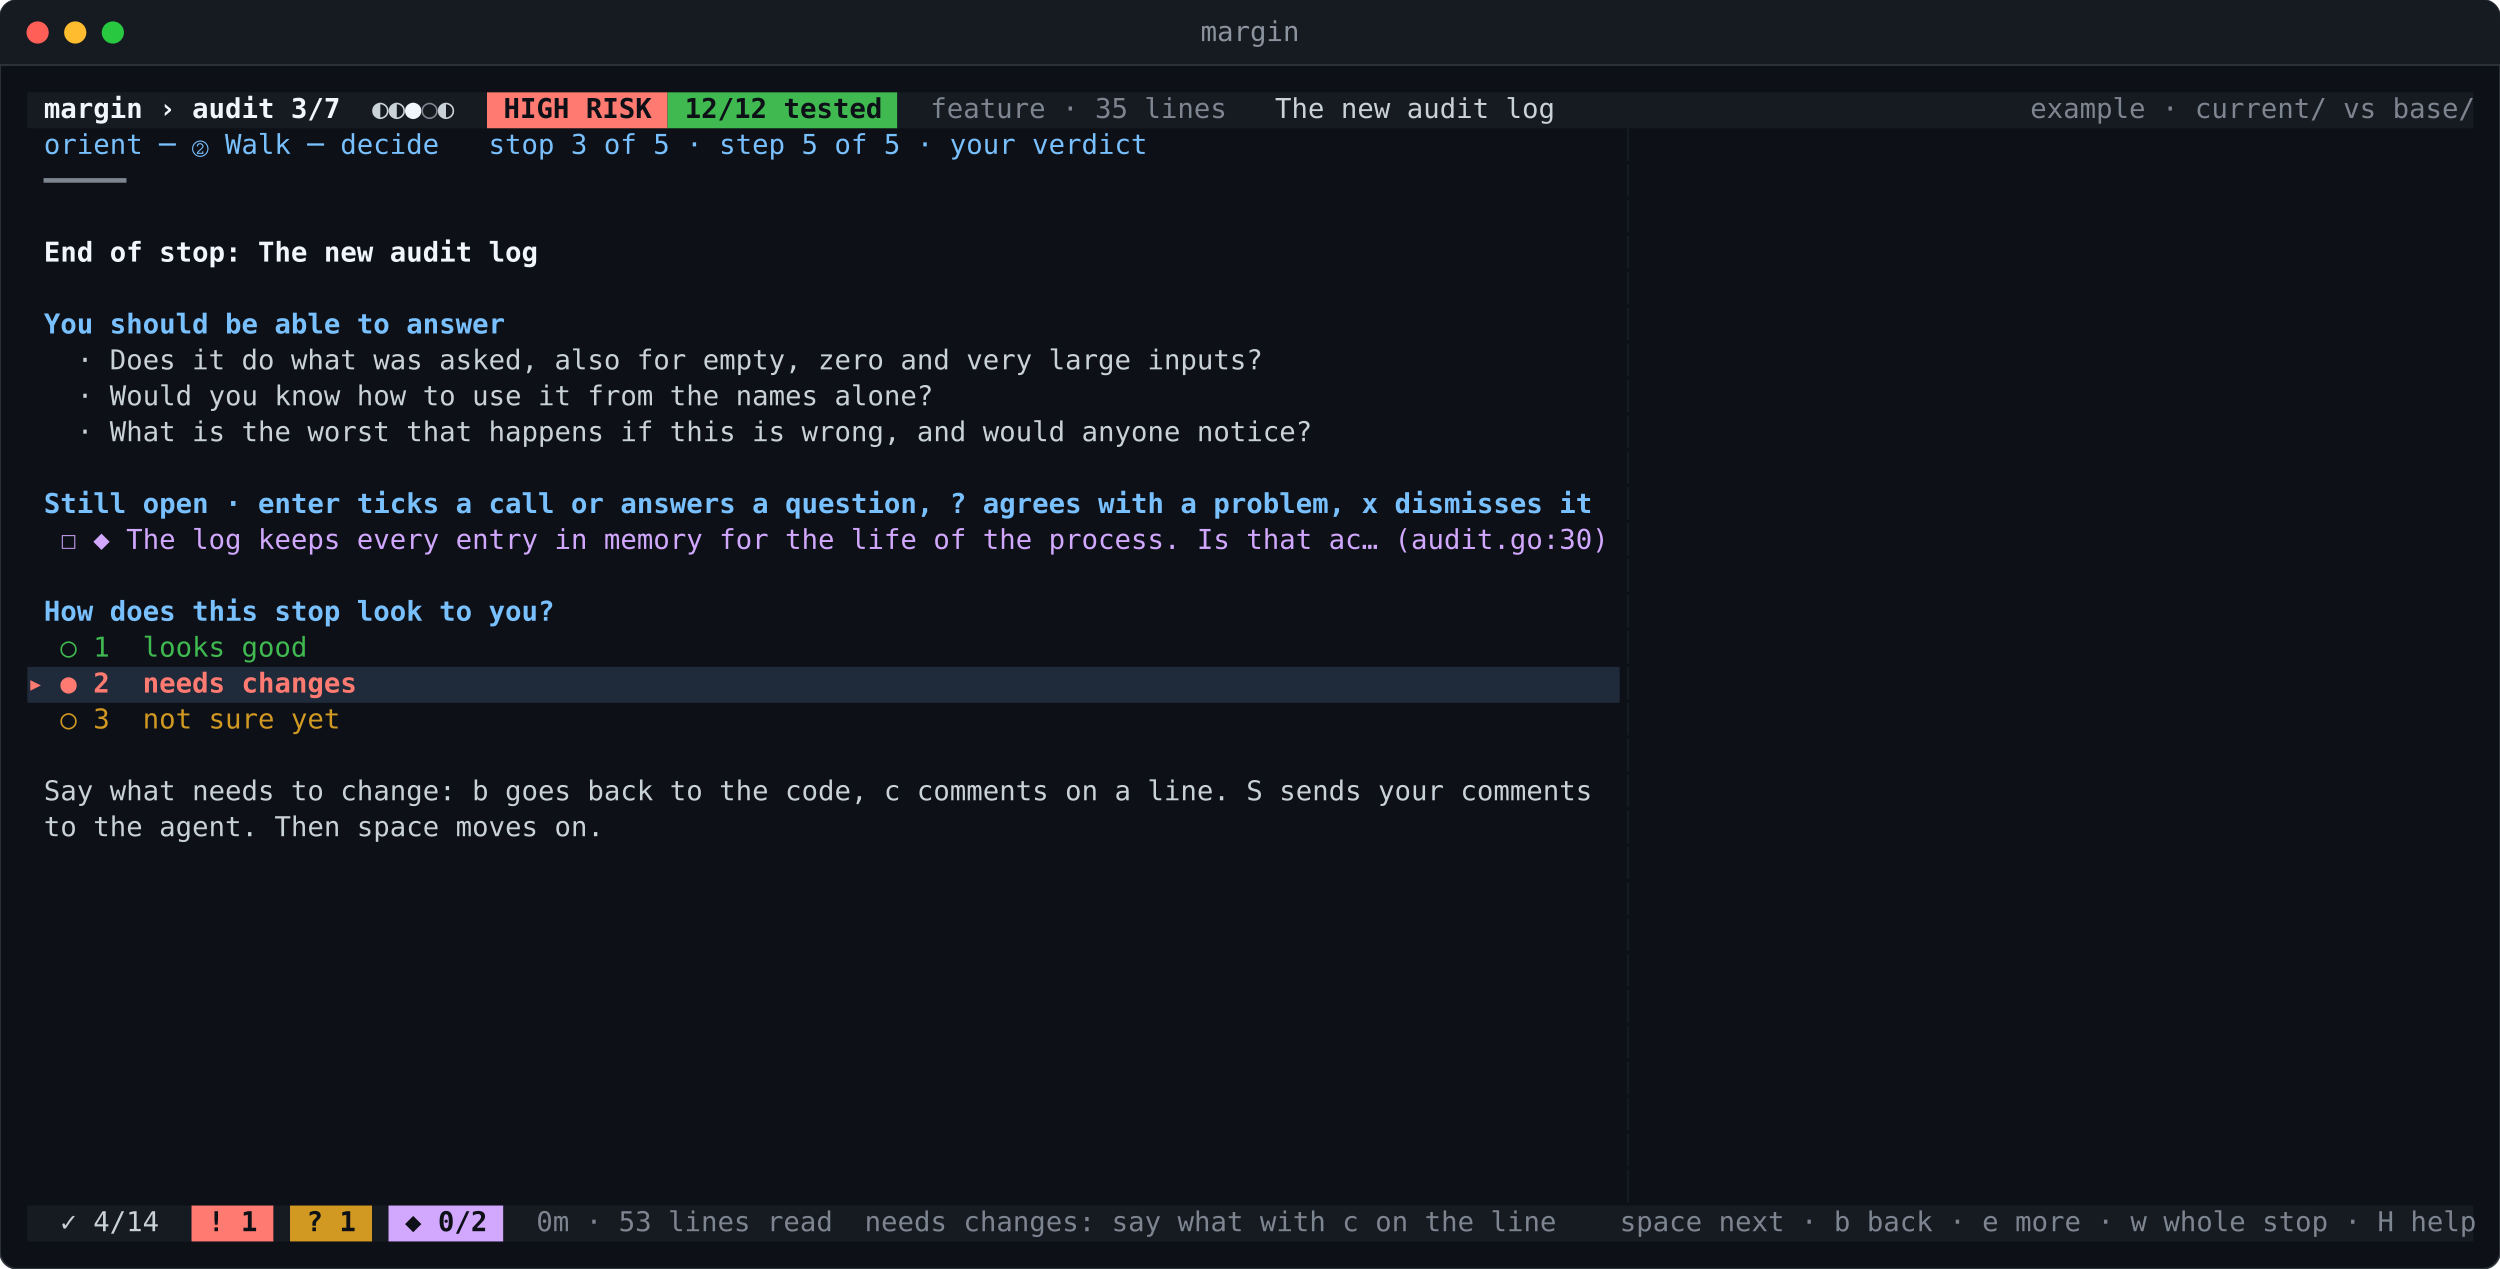
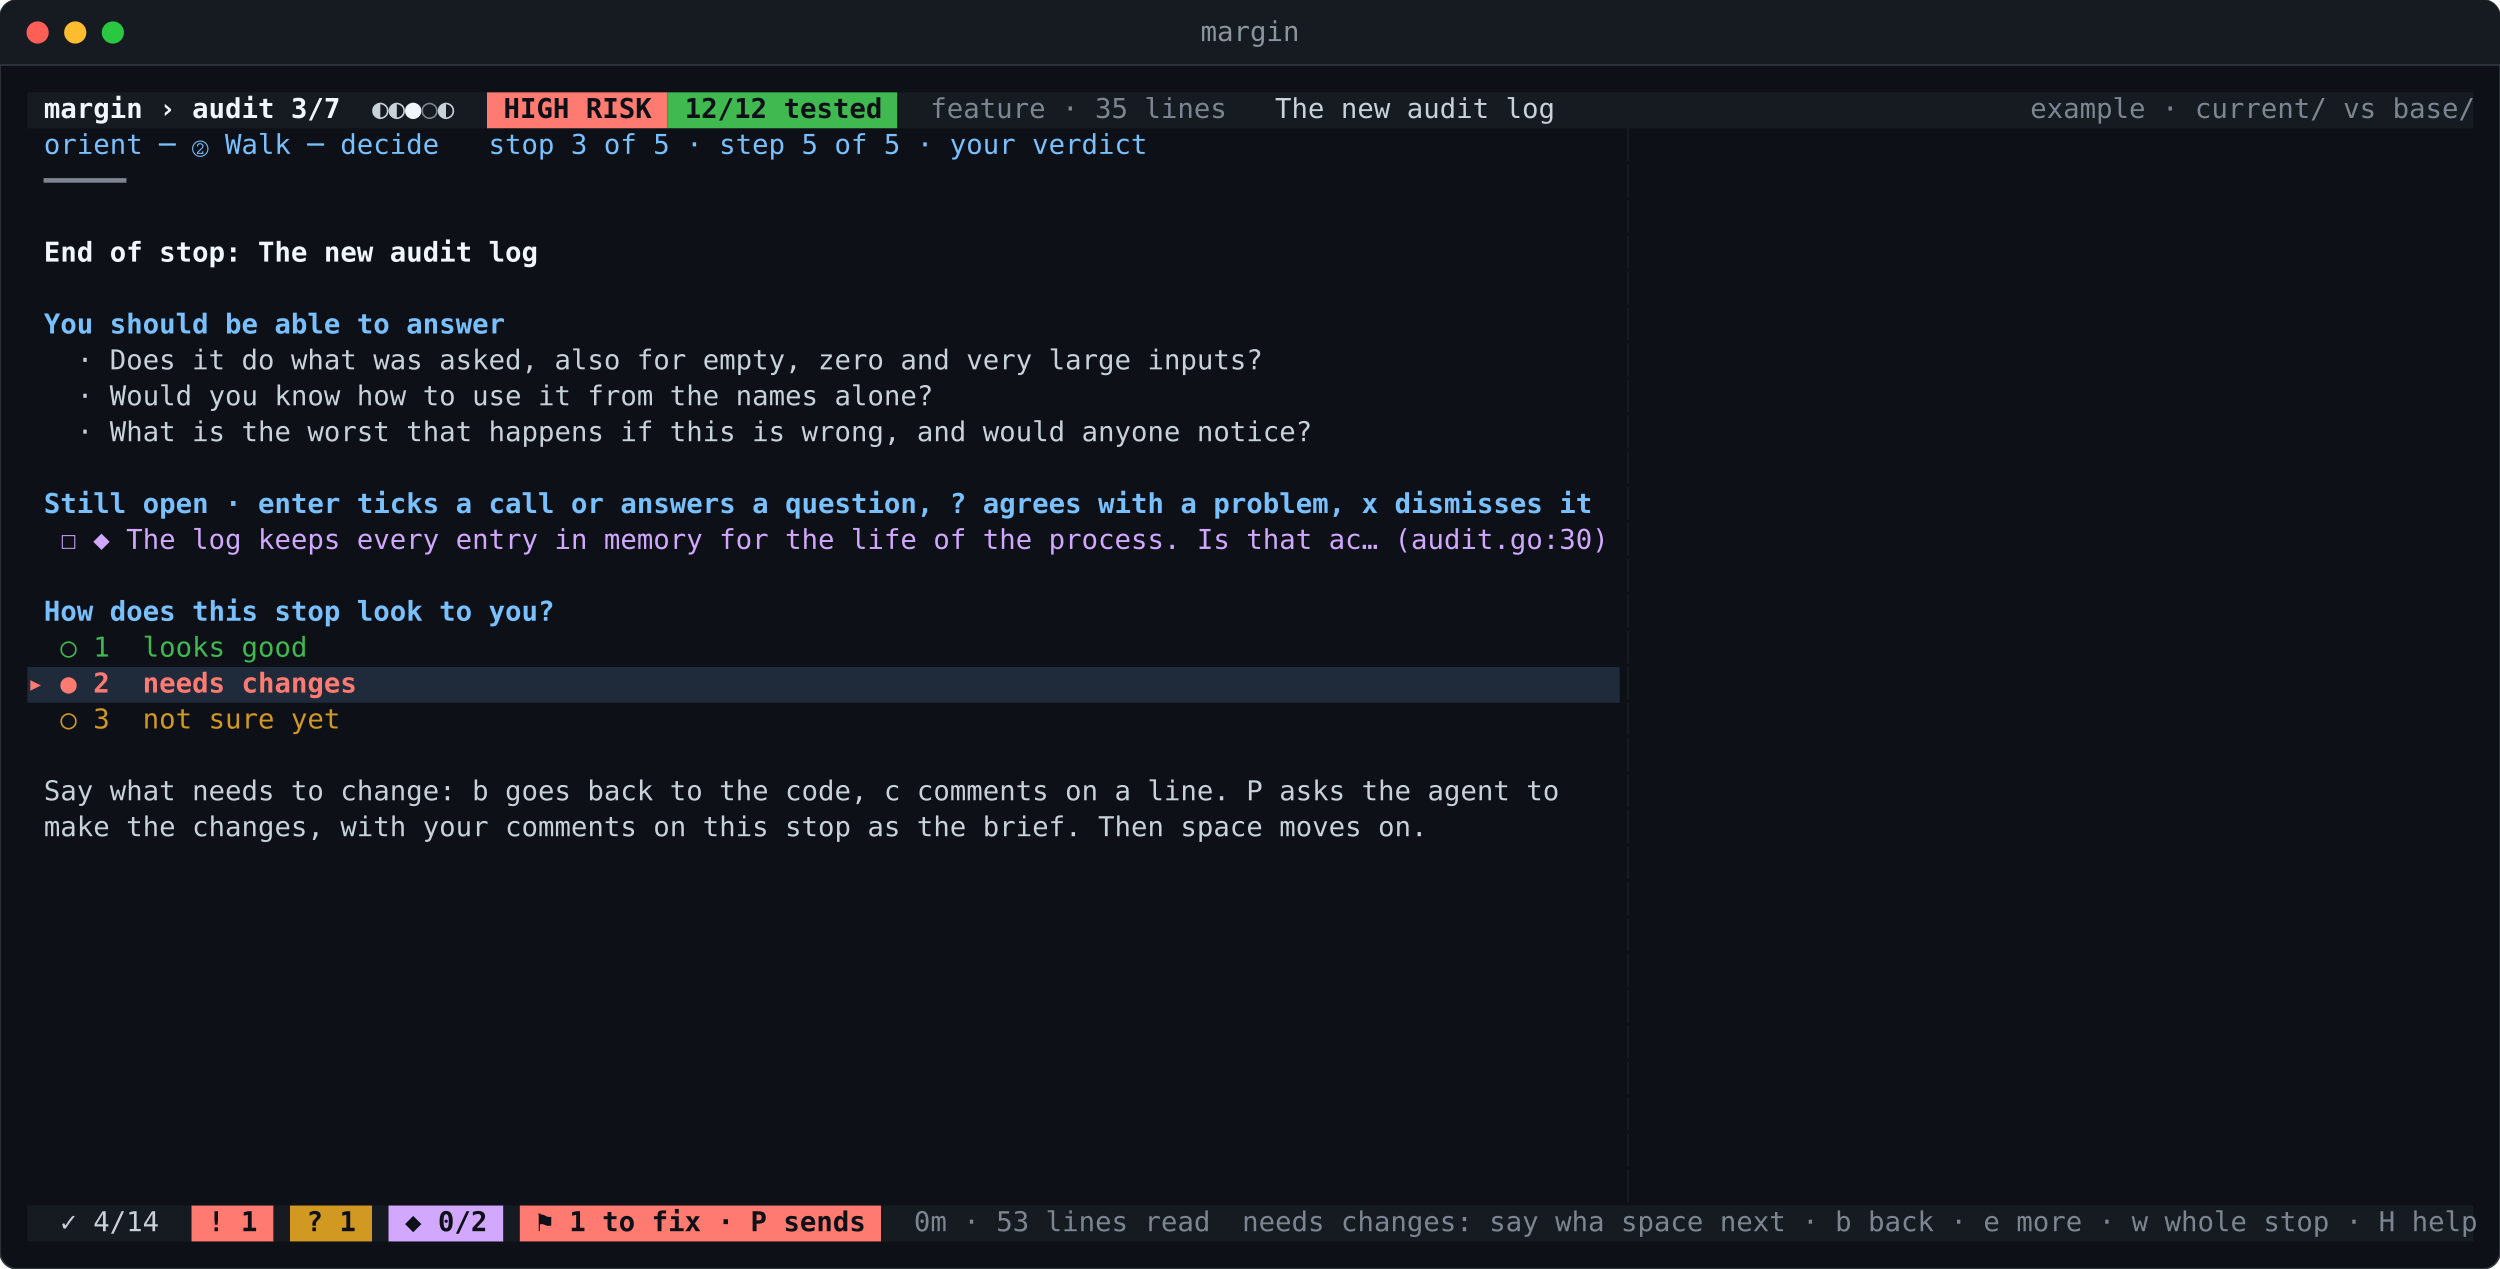
<svg xmlns="http://www.w3.org/2000/svg" xml:space="preserve" width="1462" height="742" viewBox="0 0 1462 742">
  <style>text{font-family:"JetBrains Mono","SF Mono",Menlo,Consolas,"DejaVu Sans Mono",monospace;font-size:16px;white-space:pre}</style>
  <rect width="1462" height="742" rx="10" fill="#0d1117" stroke="#30363d" />
  <rect width="1462" height="38" rx="10" fill="#161b22" />
  <rect y="28" width="1462" height="10" fill="#161b22" />
  <line x1="0" y1="38" x2="1462" y2="38" stroke="#30363d" />
  <circle cx="22" cy="19.0" r="6.5" fill="#ff5f57" />
  <circle cx="44" cy="19.0" r="6.5" fill="#febc2e" />
  <circle cx="66" cy="19.0" r="6.5" fill="#28c840" />
  <text x="731.0" y="24.0" text-anchor="middle" fill="#8b949e">margin</text>
  <rect x="16.0" y="54" width="268.8" height="21" fill="#161b22" />
  <rect x="284.8" y="54" width="105.6" height="21" fill="#ff7b71" />
  <rect x="390.4" y="54" width="134.4" height="21" fill="#3fb950" />
  <rect x="524.8" y="54" width="921.6" height="21" fill="#161b22" />
  <text x="16.0" y="69" textLength="201.6" lengthAdjust="spacingAndGlyphs" fill="#f0f6fc" font-weight="bold"> margin › audit 3/7  </text>
  <text x="217.6" y="69" textLength="19.2" lengthAdjust="spacingAndGlyphs" fill="#c9d1d9">◐◐</text>
  <text x="236.8" y="69" textLength="9.6" lengthAdjust="spacingAndGlyphs" fill="#f0f6fc">●</text>
  <text x="246.4" y="69" textLength="9.6" lengthAdjust="spacingAndGlyphs" fill="#7d8590">○</text>
  <text x="256.0" y="69" textLength="9.6" lengthAdjust="spacingAndGlyphs" fill="#c9d1d9">◐</text>
  <text x="284.8" y="69" textLength="240.0" lengthAdjust="spacingAndGlyphs" fill="#0d1117" font-weight="bold"> HIGH RISK  12/12 tested </text>
  <text x="534.4" y="69" textLength="211.2" lengthAdjust="spacingAndGlyphs" fill="#7d8590"> feature · 35 lines   </text>
  <text x="745.6" y="69" textLength="163.2" lengthAdjust="spacingAndGlyphs" fill="#c9d1d9">The new audit log</text>
  <text x="1168.0" y="69" textLength="278.4" lengthAdjust="spacingAndGlyphs" fill="#7d8590">  example · current/ vs base/</text>
  <text x="16.0" y="90" textLength="652.8" lengthAdjust="spacingAndGlyphs" fill="#79c0ff"> orient ─ ② Walk ─ decide   stop 3 of 5 · step 5 of 5 · your verdict</text>
  <text x="947.2" y="90" textLength="9.6" lengthAdjust="spacingAndGlyphs" fill="#161b22">│</text>
  <text x="16.0" y="111" textLength="57.6" lengthAdjust="spacingAndGlyphs" fill="#7d8590"> ━━━━━</text>
  <text x="947.2" y="111" textLength="9.6" lengthAdjust="spacingAndGlyphs" fill="#161b22">│</text>
  <text x="947.2" y="132" textLength="9.6" lengthAdjust="spacingAndGlyphs" fill="#161b22">│</text>
  <text x="16.0" y="153" textLength="297.6" lengthAdjust="spacingAndGlyphs" fill="#f0f6fc" font-weight="bold"> End of stop: The new audit log</text>
  <text x="947.2" y="153" textLength="9.6" lengthAdjust="spacingAndGlyphs" fill="#161b22">│</text>
  <text x="947.2" y="174" textLength="9.6" lengthAdjust="spacingAndGlyphs" fill="#161b22">│</text>
  <text x="16.0" y="195" textLength="278.4" lengthAdjust="spacingAndGlyphs" fill="#79c0ff" font-weight="bold"> You should be able to answer</text>
  <text x="947.2" y="195" textLength="9.6" lengthAdjust="spacingAndGlyphs" fill="#161b22">│</text>
  <text x="16.0" y="216" textLength="720.0" lengthAdjust="spacingAndGlyphs" fill="#c9d1d9">   · Does it do what was asked, also for empty, zero and very large inputs?</text>
  <text x="947.2" y="216" textLength="9.6" lengthAdjust="spacingAndGlyphs" fill="#161b22">│</text>
  <text x="16.0" y="237" textLength="528.0" lengthAdjust="spacingAndGlyphs" fill="#c9d1d9">   · Would you know how to use it from the names alone?</text>
  <text x="947.2" y="237" textLength="9.6" lengthAdjust="spacingAndGlyphs" fill="#161b22">│</text>
  <text x="16.0" y="258" textLength="748.8" lengthAdjust="spacingAndGlyphs" fill="#c9d1d9">   · What is the worst that happens if this is wrong, and would anyone notice?</text>
  <text x="947.2" y="258" textLength="9.6" lengthAdjust="spacingAndGlyphs" fill="#161b22">│</text>
  <text x="947.2" y="279" textLength="9.6" lengthAdjust="spacingAndGlyphs" fill="#161b22">│</text>
  <text x="16.0" y="300" textLength="912.0" lengthAdjust="spacingAndGlyphs" fill="#79c0ff" font-weight="bold"> Still open · enter ticks a call or answers a question, ? agrees with a problem, x dismisses it</text>
  <text x="947.2" y="300" textLength="9.6" lengthAdjust="spacingAndGlyphs" fill="#161b22">│</text>
  <text x="16.0" y="321" textLength="921.6" lengthAdjust="spacingAndGlyphs" fill="#d2a8ff">  ☐ ◆ The log keeps every entry in memory for the life of the process. Is that ac… (audit.go:30)</text>
  <text x="947.2" y="321" textLength="9.6" lengthAdjust="spacingAndGlyphs" fill="#161b22">│</text>
  <text x="947.2" y="342" textLength="9.6" lengthAdjust="spacingAndGlyphs" fill="#161b22">│</text>
  <text x="16.0" y="363" textLength="307.2" lengthAdjust="spacingAndGlyphs" fill="#79c0ff" font-weight="bold"> How does this stop look to you?</text>
  <text x="947.2" y="363" textLength="9.6" lengthAdjust="spacingAndGlyphs" fill="#161b22">│</text>
  <text x="16.0" y="384" textLength="163.2" lengthAdjust="spacingAndGlyphs" fill="#3fb950">  ○ 1  looks good</text>
  <text x="947.2" y="384" textLength="9.6" lengthAdjust="spacingAndGlyphs" fill="#161b22">│</text>
  <rect x="16.0" y="390" width="931.2" height="21" fill="#1f2a3a" />
  <text x="16.0" y="405" textLength="192.0" lengthAdjust="spacingAndGlyphs" fill="#ff7b71" font-weight="bold">▸ ● 2  needs changes</text>
  <text x="947.2" y="405" textLength="9.6" lengthAdjust="spacingAndGlyphs" fill="#161b22">│</text>
  <text x="16.0" y="426" textLength="182.4" lengthAdjust="spacingAndGlyphs" fill="#d29922">  ○ 3  not sure yet</text>
  <text x="947.2" y="426" textLength="9.6" lengthAdjust="spacingAndGlyphs" fill="#161b22">│</text>
  <text x="947.2" y="447" textLength="9.6" lengthAdjust="spacingAndGlyphs" fill="#161b22">│</text>
-   <text x="16.0" y="468" textLength="912.0" lengthAdjust="spacingAndGlyphs" fill="#c9d1d9"> Say what needs to change: b goes back to the code, c comments on a line. S sends your comments</text>
+   <text x="16.0" y="468" textLength="892.8" lengthAdjust="spacingAndGlyphs" fill="#c9d1d9"> Say what needs to change: b goes back to the code, c comments on a line. P asks the agent to</text>
  <text x="947.2" y="468" textLength="9.6" lengthAdjust="spacingAndGlyphs" fill="#161b22">│</text>
-   <text x="16.0" y="489" textLength="336.0" lengthAdjust="spacingAndGlyphs" fill="#c9d1d9"> to the agent. Then space moves on.</text>
+   <text x="16.0" y="489" textLength="816.0" lengthAdjust="spacingAndGlyphs" fill="#c9d1d9"> make the changes, with your comments on this stop as the brief. Then space moves on.</text>
  <text x="947.2" y="489" textLength="9.6" lengthAdjust="spacingAndGlyphs" fill="#161b22">│</text>
  <text x="947.2" y="510" textLength="9.6" lengthAdjust="spacingAndGlyphs" fill="#161b22">│</text>
  <text x="947.2" y="531" textLength="9.6" lengthAdjust="spacingAndGlyphs" fill="#161b22">│</text>
  <text x="947.2" y="552" textLength="9.6" lengthAdjust="spacingAndGlyphs" fill="#161b22">│</text>
  <text x="947.2" y="573" textLength="9.6" lengthAdjust="spacingAndGlyphs" fill="#161b22">│</text>
  <text x="947.2" y="594" textLength="9.6" lengthAdjust="spacingAndGlyphs" fill="#161b22">│</text>
  <text x="947.2" y="615" textLength="9.6" lengthAdjust="spacingAndGlyphs" fill="#161b22">│</text>
  <text x="947.2" y="636" textLength="9.6" lengthAdjust="spacingAndGlyphs" fill="#161b22">│</text>
  <text x="947.2" y="657" textLength="9.6" lengthAdjust="spacingAndGlyphs" fill="#161b22">│</text>
  <text x="947.2" y="678" textLength="9.6" lengthAdjust="spacingAndGlyphs" fill="#161b22">│</text>
  <text x="947.2" y="699" textLength="9.6" lengthAdjust="spacingAndGlyphs" fill="#161b22">│</text>
  <rect x="16.0" y="705" width="96.0" height="21" fill="#161b22" />
  <rect x="112.0" y="705" width="48.0" height="21" fill="#ff7b71" />
  <rect x="160.0" y="705" width="9.6" height="21" fill="#161b22" />
  <rect x="169.6" y="705" width="48.0" height="21" fill="#d29922" />
  <rect x="217.6" y="705" width="9.6" height="21" fill="#161b22" />
  <rect x="227.2" y="705" width="67.2" height="21" fill="#d2a8ff" />
-   <rect x="294.4" y="705" width="1152.0" height="21" fill="#161b22" />
+   <rect x="294.4" y="705" width="9.6" height="21" fill="#161b22" />
+   <rect x="304.0" y="705" width="211.2" height="21" fill="#ff7b71" />
+   <rect x="515.2" y="705" width="931.2" height="21" fill="#161b22" />
  <text x="25.6" y="720" textLength="76.8" lengthAdjust="spacingAndGlyphs" fill="#c9d1d9"> ✓ 4/14 </text>
  <text x="112.0" y="720" textLength="48.0" lengthAdjust="spacingAndGlyphs" fill="#0d1117" font-weight="bold"> ! 1 </text>
  <text x="169.6" y="720" textLength="48.0" lengthAdjust="spacingAndGlyphs" fill="#0d1117" font-weight="bold"> ? 1 </text>
  <text x="227.2" y="720" textLength="67.2" lengthAdjust="spacingAndGlyphs" fill="#0d1117" font-weight="bold"> ◆ 0/2 </text>
-   <text x="304.0" y="720" textLength="192.0" lengthAdjust="spacingAndGlyphs" fill="#7d8590"> 0m · 53 lines read </text>
-   <text x="505.6" y="720" textLength="403.2" lengthAdjust="spacingAndGlyphs" fill="#7d8590">needs changes: say what with c on the line</text>
-   <text x="937.6" y="720" textLength="508.8" lengthAdjust="spacingAndGlyphs" fill="#7d8590"> space next · b back · e more · w whole stop · H help</text>
+   <text x="304.0" y="720" textLength="211.2" lengthAdjust="spacingAndGlyphs" fill="#0d1117" font-weight="bold"> ⚑ 1 to fix · P sends </text>
+   <text x="524.8" y="720" textLength="192.0" lengthAdjust="spacingAndGlyphs" fill="#7d8590"> 0m · 53 lines read </text>
+   <text x="726.4" y="720" textLength="720.0" lengthAdjust="spacingAndGlyphs" fill="#7d8590">needs changes: say wha space next · b back · e more · w whole stop · H help</text>
</svg>
